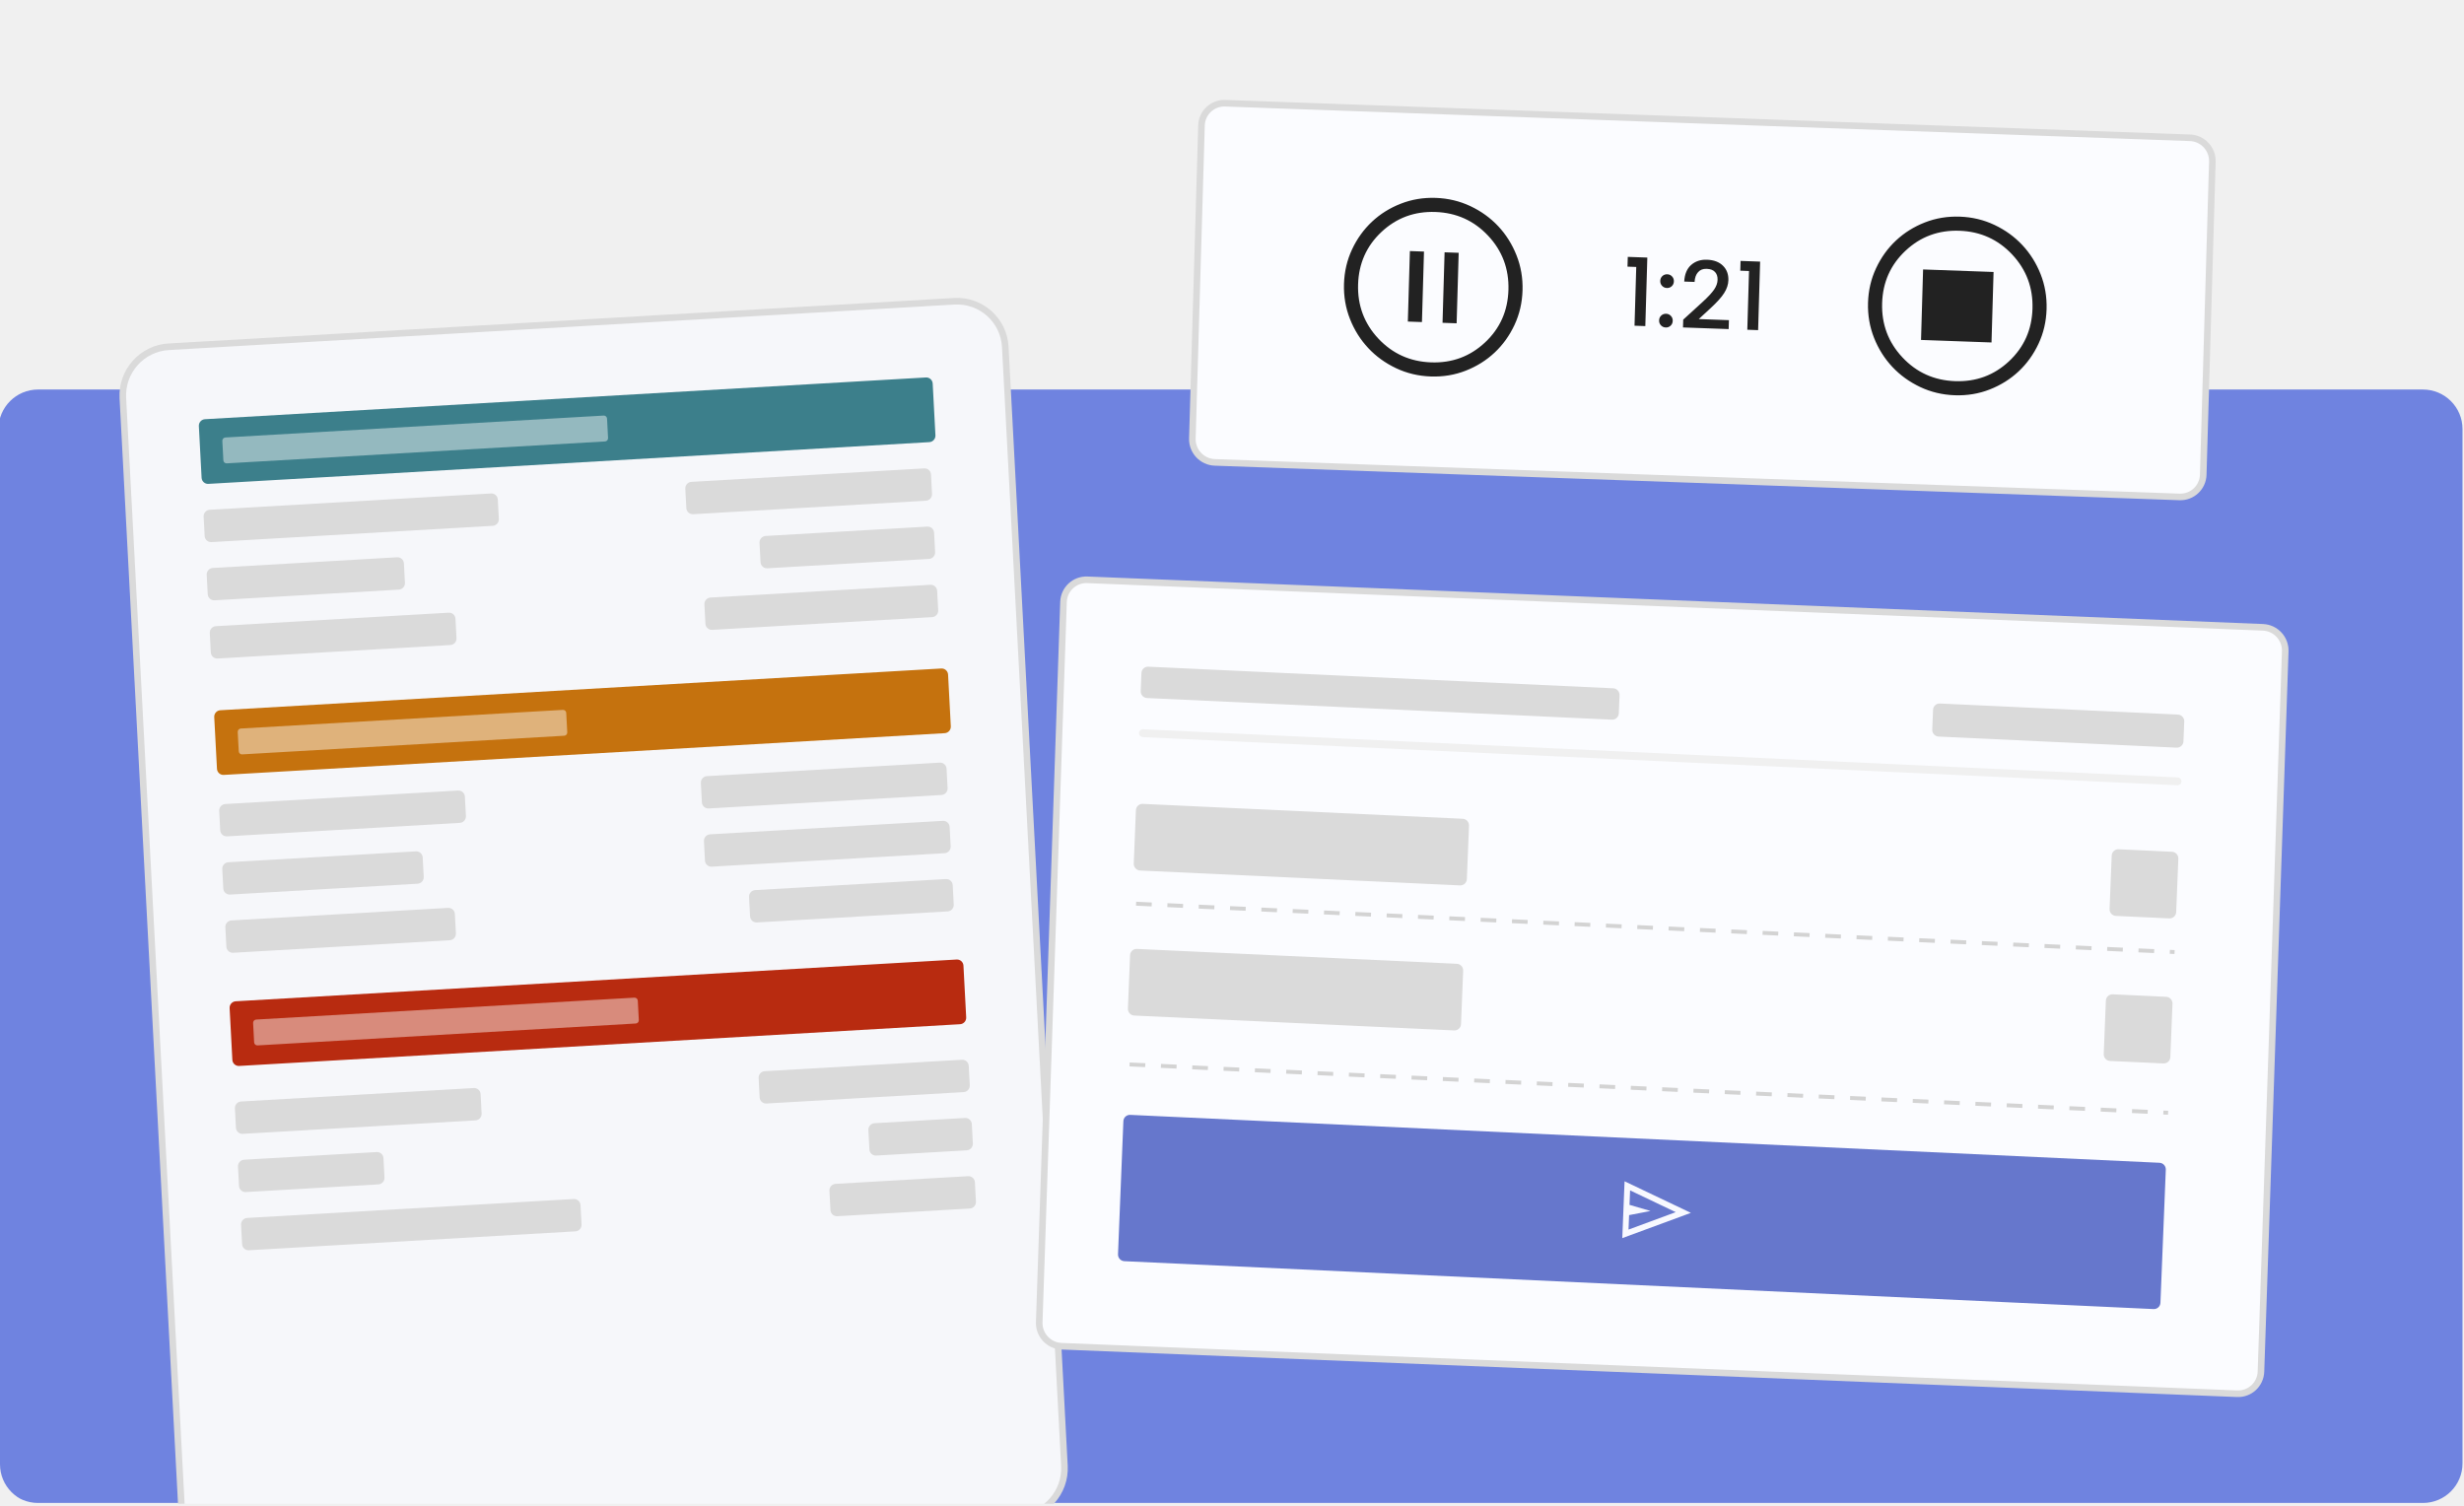
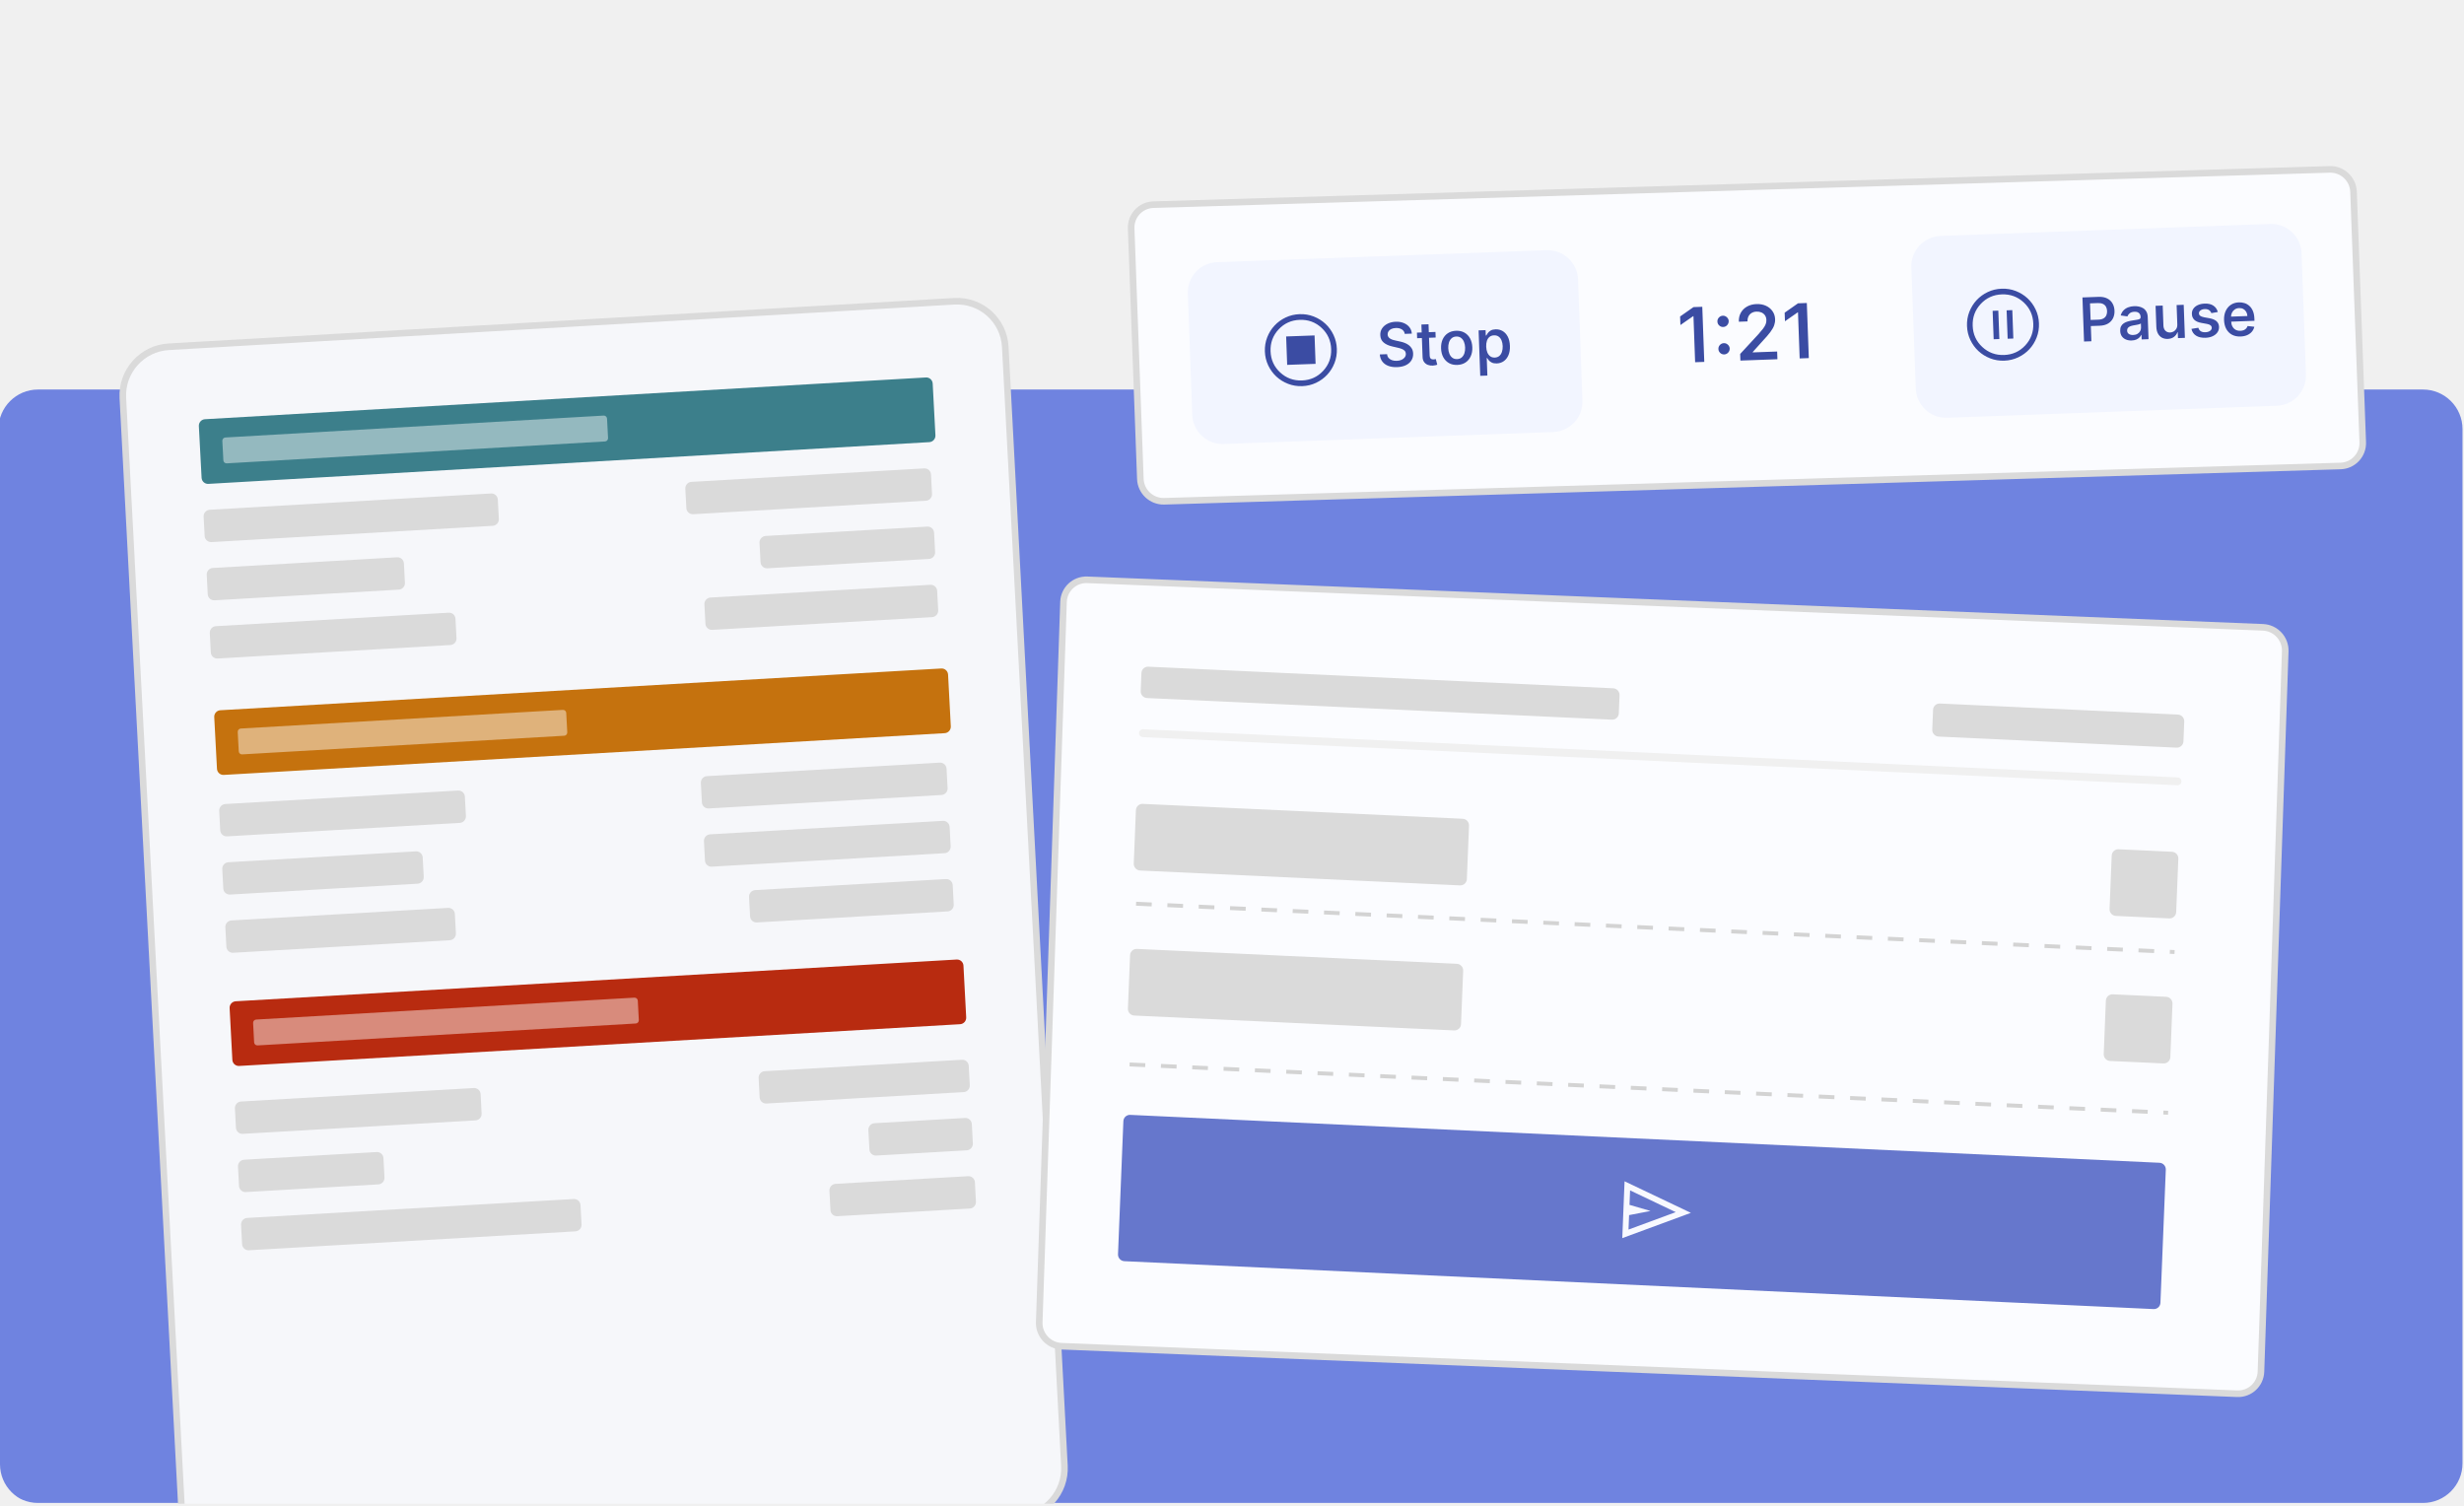
<svg xmlns="http://www.w3.org/2000/svg" width="748" height="457" viewBox="0 0 748 457" fill="none">
  <g clip-path="url(#clip0_3437_145239)">
    <path d="M-0.457 130.25C-0.457 123.623 4.916 118.25 11.543 118.25H735.543C742.17 118.25 747.543 123.623 747.543 130.25V444.25C747.543 450.877 742.17 456.25 735.543 456.25H11.543C4.916 456.25 -0.457 450.877 -0.457 444.25V130.25Z" fill="#6F83E0" />
    <path d="M37.293 120.827C36.864 112.704 43.099 105.738 51.22 105.268L289.693 91.459C297.814 90.989 304.745 97.192 305.174 105.315L323.128 444.965C323.558 453.087 317.323 460.053 309.202 460.524L70.729 474.332C62.608 474.803 55.677 468.599 55.248 460.476L37.293 120.827Z" fill="#F6F7FA" stroke="#DADADA" stroke-width="2" />
    <path d="M60.367 129.337C60.31 128.253 61.142 127.323 62.226 127.26L281.072 114.588C282.156 114.525 283.082 115.354 283.139 116.438L283.969 132.144C284.026 133.229 283.194 134.158 282.11 134.221L63.264 146.893C62.18 146.956 61.255 146.128 61.198 145.044L60.367 129.337Z" fill="#3C7F8B" />
    <path d="M61.819 156.823C61.761 155.739 62.594 154.809 63.678 154.746L149.057 149.803C150.141 149.74 151.066 150.568 151.123 151.652L151.435 157.542C151.492 158.626 150.66 159.556 149.576 159.619L64.197 164.563C63.112 164.626 62.187 163.798 62.13 162.713L61.819 156.823Z" fill="#DADADA" />
    <path d="M62.752 174.493C62.695 173.409 63.527 172.479 64.611 172.416L120.549 169.177C121.633 169.114 122.559 169.943 122.616 171.027L122.927 176.917C122.985 178.001 122.152 178.931 121.068 178.994L65.13 182.233C64.046 182.295 63.121 181.467 63.064 180.383L62.752 174.493Z" fill="#DADADA" />
    <path d="M63.686 192.163C63.629 191.078 64.461 190.148 65.545 190.086L136.204 185.994C137.288 185.931 138.213 186.76 138.27 187.844L138.581 193.734C138.639 194.818 137.806 195.748 136.722 195.811L66.064 199.902C64.98 199.965 64.055 199.137 63.997 198.053L63.686 192.163Z" fill="#DADADA" />
    <path d="M208.043 148.357C207.986 147.272 208.818 146.342 209.902 146.28L280.561 142.188C281.645 142.125 282.57 142.954 282.628 144.038L282.939 149.928C282.996 151.012 282.164 151.942 281.08 152.005L210.421 156.096C209.337 156.159 208.412 155.331 208.355 154.246L208.043 148.357Z" fill="#DADADA" />
    <path d="M213.699 255.355C213.642 254.27 214.474 253.341 215.558 253.278L286.217 249.186C287.301 249.124 288.226 249.952 288.284 251.036L288.595 256.926C288.652 258.01 287.82 258.94 286.736 259.003L216.077 263.094C214.993 263.157 214.068 262.329 214.011 261.245L213.699 255.355Z" fill="#DADADA" />
    <path d="M212.766 237.684C212.709 236.6 213.541 235.67 214.625 235.608L285.284 231.516C286.368 231.453 287.293 232.281 287.35 233.366L287.662 239.256C287.719 240.34 286.887 241.27 285.803 241.333L215.144 245.424C214.06 245.487 213.135 244.659 213.077 243.574L212.766 237.684Z" fill="#DADADA" />
    <path d="M227.391 272.287C227.334 271.203 228.166 270.273 229.25 270.21L287.151 266.857C288.235 266.794 289.16 267.623 289.217 268.707L289.529 274.597C289.586 275.681 288.754 276.611 287.67 276.674L229.769 280.026C228.685 280.089 227.76 279.261 227.702 278.177L227.391 272.287Z" fill="#DADADA" />
    <path d="M66.541 246.153C66.484 245.069 67.316 244.139 68.4 244.076L139.059 239.985C140.143 239.922 141.068 240.75 141.126 241.835L141.437 247.724C141.494 248.809 140.662 249.739 139.578 249.801L68.919 253.893C67.835 253.956 66.91 253.128 66.853 252.043L66.541 246.153Z" fill="#DADADA" />
    <path d="M67.475 263.823C67.418 262.739 68.25 261.809 69.334 261.746L126.253 258.45C127.337 258.387 128.263 259.215 128.32 260.3L128.631 266.19C128.689 267.274 127.856 268.204 126.772 268.267L69.853 271.562C68.769 271.625 67.844 270.797 67.786 269.713L67.475 263.823Z" fill="#DADADA" />
    <path d="M68.409 281.493C68.351 280.408 69.183 279.478 70.267 279.416L136.019 275.608C137.103 275.546 138.029 276.374 138.086 277.458L138.397 283.348C138.455 284.432 137.622 285.362 136.538 285.425L70.786 289.232C69.702 289.295 68.777 288.467 68.72 287.382L68.409 281.493Z" fill="#DADADA" />
    <path d="M71.315 336.464C71.257 335.38 72.09 334.45 73.174 334.387L143.832 330.296C144.916 330.233 145.842 331.061 145.899 332.146L146.21 338.035C146.268 339.12 145.435 340.05 144.351 340.112L73.693 344.204C72.609 344.267 71.683 343.438 71.626 342.354L71.315 336.464Z" fill="#DADADA" />
    <path d="M72.248 354.134C72.191 353.05 73.023 352.12 74.107 352.057L114.344 349.727C115.428 349.665 116.353 350.493 116.41 351.577L116.721 357.467C116.779 358.551 115.946 359.481 114.862 359.544L74.626 361.874C73.542 361.936 72.617 361.108 72.56 360.024L72.248 354.134Z" fill="#DADADA" />
    <path d="M73.182 371.803C73.125 370.719 73.957 369.789 75.041 369.727L174.159 363.987C175.243 363.924 176.169 364.753 176.226 365.837L176.537 371.727C176.595 372.811 175.762 373.741 174.678 373.804L75.56 379.543C74.476 379.606 73.551 378.778 73.493 377.693L73.182 371.803Z" fill="#DADADA" />
    <path d="M251.793 361.462C251.736 360.378 252.568 359.448 253.652 359.385L293.888 357.055C294.972 356.993 295.898 357.821 295.955 358.905L296.266 364.795C296.324 365.879 295.491 366.809 294.407 366.872L254.171 369.202C253.087 369.264 252.162 368.436 252.105 367.352L251.793 361.462Z" fill="#DADADA" />
    <path d="M263.615 343.052C263.558 341.968 264.39 341.038 265.474 340.976L292.953 339.384C294.037 339.322 294.962 340.15 295.019 341.234L295.331 347.124C295.388 348.208 294.556 349.138 293.472 349.201L265.993 350.792C264.909 350.855 263.984 350.027 263.927 348.942L263.615 343.052Z" fill="#DADADA" />
    <path d="M213.838 183.469C213.781 182.385 214.613 181.455 215.697 181.392L282.43 177.528C283.514 177.466 284.44 178.294 284.497 179.378L284.808 185.268C284.866 186.352 284.033 187.282 282.949 187.345L216.216 191.209C215.132 191.272 214.207 190.444 214.15 189.359L213.838 183.469Z" fill="#DADADA" />
    <path d="M230.569 164.776C230.511 163.692 231.344 162.762 232.428 162.699L281.496 159.858C282.58 159.795 283.505 160.624 283.563 161.708L283.874 167.598C283.931 168.682 283.099 169.612 282.015 169.675L232.946 172.516C231.862 172.579 230.937 171.751 230.88 170.666L230.569 164.776Z" fill="#DADADA" />
    <path d="M230.297 327.257C230.24 326.173 231.072 325.243 232.156 325.18L292.02 321.714C293.104 321.651 294.029 322.479 294.086 323.564L294.398 329.453C294.455 330.538 293.623 331.468 292.539 331.53L232.675 334.997C231.591 335.059 230.666 334.231 230.608 333.147L230.297 327.257Z" fill="#DADADA" />
    <path d="M65.037 217.684C64.98 216.599 65.812 215.669 66.896 215.607L285.742 202.934C286.826 202.872 287.751 203.7 287.809 204.784L288.639 220.49C288.696 221.575 287.864 222.505 286.78 222.567L67.934 235.239C66.85 235.302 65.925 234.474 65.868 233.39L65.037 217.684Z" fill="#C5720E" />
    <path d="M69.707 306.035C69.65 304.95 70.482 304.021 71.566 303.958L290.412 291.286C291.496 291.223 292.421 292.051 292.479 293.135L293.309 308.842C293.366 309.926 292.534 310.856 291.45 310.919L72.604 323.591C71.52 323.653 70.595 322.825 70.537 321.741L69.707 306.035Z" fill="#B82B10" />
    <rect opacity="0.45" width="116.979" height="7.864" rx="0.983" transform="matrix(0.998328 -0.0578075 0.0527872 0.998606 76.7832 309.561)" fill="#FEFEFE" />
    <rect opacity="0.45" width="116.979" height="7.864" rx="0.983" transform="matrix(0.998328 -0.0578075 0.0527872 0.998606 67.4434 132.864)" fill="#FEFEFE" />
    <rect opacity="0.45" width="99.897" height="7.864" rx="0.983" transform="matrix(0.998328 -0.0578075 0.0527872 0.998606 72.1133 221.215)" fill="#FEFEFE" />
    <path d="M322.851 182.727C322.981 178.863 326.218 175.858 330.081 176.014L686.974 190.439C690.836 190.595 693.862 193.853 693.732 197.717L686.362 416.383C686.232 420.247 682.995 423.253 679.132 423.097L322.239 408.672C318.376 408.516 315.35 405.257 315.481 401.393L322.851 182.727Z" fill="#FBFCFF" stroke="#DADADA" stroke-width="2" />
    <path d="M346.509 204.298C346.554 203.189 347.488 202.333 348.596 202.384L489.722 208.951C490.831 209.002 491.693 209.943 491.648 211.051L491.426 216.557C491.382 217.665 490.447 218.522 489.339 218.47L348.213 211.904C347.105 211.852 346.242 210.912 346.287 209.803L346.509 204.298Z" fill="#DADADA" />
    <path d="M344.829 245.946C344.874 244.838 345.809 243.981 346.917 244.033L444.025 248.551C445.133 248.602 445.995 249.543 445.951 250.651L445.297 266.867C445.253 267.975 444.318 268.832 443.21 268.781L346.102 264.262C344.993 264.211 344.131 263.27 344.176 262.162L344.829 245.946Z" fill="#DADADA" />
    <path d="M343.056 289.976C343.101 288.868 344.035 288.011 345.143 288.063L442.252 292.581C443.36 292.632 444.222 293.573 444.177 294.681L443.524 310.897C443.479 312.005 442.545 312.862 441.436 312.811L344.328 308.292C343.22 308.241 342.358 307.3 342.402 306.192L343.056 289.976Z" fill="#DADADA" />
    <path d="M341.025 340.357C341.069 339.249 342.004 338.392 343.112 338.443L655.55 352.981C656.658 353.032 657.52 353.973 657.476 355.081L655.848 395.484C655.803 396.592 654.868 397.449 653.76 397.398L341.322 382.86C340.214 382.809 339.352 381.868 339.397 380.76L341.025 340.357Z" fill="#6677CC" />
    <path d="M641.056 259.73C641.101 258.621 642.035 257.764 643.143 257.816L659.354 258.57C660.463 258.622 661.325 259.562 661.28 260.671L660.627 276.886C660.582 277.995 659.647 278.851 658.539 278.8L642.328 278.046C641.22 277.994 640.358 277.054 640.402 275.945L641.056 259.73Z" fill="#DADADA" />
    <path d="M639.282 303.759C639.327 302.651 640.262 301.794 641.37 301.845L657.581 302.6C658.689 302.651 659.551 303.592 659.507 304.7L658.853 320.916C658.809 322.024 657.874 322.881 656.766 322.829L640.555 322.075C639.447 322.024 638.584 321.083 638.629 319.975L639.282 303.759Z" fill="#DADADA" />
    <path d="M586.821 215.48C586.866 214.372 587.801 213.515 588.909 213.567L661.148 216.928C662.256 216.979 663.118 217.92 663.074 219.028L662.831 225.05C662.786 226.158 661.852 227.015 660.743 226.964L588.505 223.603C587.396 223.551 586.534 222.611 586.579 221.502L586.821 215.48Z" fill="#DADADA" />
    <path d="M345.774 222.52C345.801 221.863 346.355 221.355 347.012 221.386L661.084 235.999C661.741 236.03 662.252 236.587 662.225 237.244C662.199 237.902 661.645 238.41 660.988 238.379L346.916 223.766C346.259 223.735 345.748 223.178 345.774 222.52Z" fill="#F0F0F0" />
    <line y1="-0.595" x2="315.602" y2="-0.595" transform="matrix(0.998919 0.0464783 -0.0402626 0.999189 344.852 274.935)" stroke="#D3D3D3" stroke-width="1.191" stroke-dasharray="4.76 4.76" />
    <line y1="-0.595" x2="315.602" y2="-0.595" transform="matrix(0.998919 0.0464783 -0.0402626 0.999189 342.889 323.725)" stroke="#D3D3D3" stroke-width="1.191" stroke-dasharray="4.76 4.76" />
    <mask id="mask0_3437_145239" style="mask-type:alpha" maskUnits="userSpaceOnUse" x="488" y="352" width="30" height="31">
      <rect width="28.583" height="28.583" transform="matrix(0.998919 0.0464783 -0.0402625 0.999189 489.236 352.759)" fill="#D9D9D9" />
    </mask>
    <g mask="url(#mask0_3437_145239)">
      <path d="M492.477 375.86L493.172 358.605L513.3 368.185L492.477 375.86ZM494.369 373.265L508.706 367.971L494.848 361.366L494.671 365.759L501.06 367.616L494.546 368.872L494.369 373.265Z" fill="#F8F9FF" />
    </g>
-     <path d="M364.735 38.083C364.848 34.219 368.071 31.198 371.935 31.337L664.815 41.828C668.679 41.966 671.72 45.211 671.607 49.075L668.841 144.108C668.728 147.972 665.505 150.993 661.641 150.854L368.761 140.363C364.897 140.225 361.856 136.98 361.969 133.115L364.735 38.083Z" fill="#FBFCFF" stroke="#DADADA" stroke-width="2" />
-     <mask id="mask1_3437_145239" style="mask-type:alpha" maskUnits="userSpaceOnUse" x="399" y="51" width="72" height="72">
-       <rect width="68.511" height="68.511" transform="matrix(0.999359 0.0357977 -0.029098 0.999577 401.861 51.7123)" fill="#D9D9D9" />
+     <path d="M343.387 69.339C343.245 65.476 346.263 62.25 350.127 62.134L707.213 51.422C711.078 51.306 714.325 54.344 714.467 58.207L717.259 134.253C717.4 138.116 714.383 141.342 710.519 141.458L353.432 152.17C349.568 152.286 346.32 149.248 346.178 145.385L343.387 69.339Z" fill="#FBFCFF" stroke="#DADADA" stroke-width="2" />
+     <path d="M360.599 89.116C360.415 84.035 364.384 79.767 369.465 79.583L469.512 75.954C474.592 75.769 478.861 79.739 479.045 84.82L480.38 121.618C480.564 126.699 476.595 130.967 471.514 131.152L371.468 134.781C366.387 134.965 362.118 130.995 361.934 125.915L360.599 89.116Z" fill="#F2F5FF" />
+     <mask id="mask1_3437_145239" style="mask-type:alpha" maskUnits="userSpaceOnUse" x="380" y="91" width="30" height="30">
+       <rect x="380.604" y="92.996" width="27.617" height="27.617" transform="rotate(-2.07743 380.604 92.9963)" fill="#D9D9D9" />
    </mask>
    <g mask="url(#mask1_3437_145239)">
-       <path d="M427.38 97.615L431.659 97.768L432.282 76.367L428.003 76.214L427.38 97.615ZM437.913 97.992L442.192 98.145L442.815 76.745L438.536 76.591L437.913 97.992ZM434.313 114.287C430.565 114.153 427.062 113.315 423.806 111.774C420.549 110.233 417.736 108.2 415.367 105.673C412.998 103.146 411.15 100.209 409.823 96.86C408.496 93.512 407.887 89.963 407.996 86.214C408.105 82.465 408.919 78.966 410.438 75.718C411.956 72.47 413.97 69.669 416.48 67.317C418.99 64.963 421.914 63.134 425.252 61.829C428.59 60.523 432.134 59.938 435.882 60.072C439.63 60.206 443.133 61.044 446.39 62.585C449.647 64.126 452.459 66.16 454.828 68.686C457.197 71.213 459.045 74.151 460.372 77.499C461.699 80.848 462.309 84.397 462.199 88.146C462.09 91.895 461.276 95.394 459.758 98.641C458.239 101.89 456.225 104.69 453.715 107.043C451.205 109.396 448.281 111.225 444.943 112.531C441.605 113.836 438.062 114.422 434.313 114.287ZM434.433 110.007C440.804 110.235 446.265 108.217 450.816 103.953C455.367 99.688 457.735 94.37 457.92 87.997C458.106 81.625 456.052 76.148 451.759 71.567C447.466 66.985 442.133 64.581 435.762 64.352C429.391 64.124 423.93 66.142 419.379 70.407C414.829 74.671 412.461 79.99 412.275 86.362C412.09 92.735 414.143 98.212 418.437 102.793C422.73 107.374 428.062 109.779 434.433 110.007Z" fill="#222222" />
+       <path d="M390.749 110.764L399.374 110.451L399.061 101.827L390.436 102.139L390.749 110.764ZM395.303 117.22C393.792 117.275 392.361 117.039 391.011 116.514C389.661 115.989 388.476 115.253 387.457 114.305C386.438 113.358 385.617 112.23 384.995 110.922C384.373 109.614 384.035 108.204 383.98 106.693C383.926 105.182 384.161 103.752 384.686 102.402C385.211 101.051 385.947 99.867 386.895 98.847C387.842 97.828 388.97 97.008 390.278 96.386C391.586 95.764 392.996 95.426 394.507 95.371C396.018 95.316 397.448 95.551 398.799 96.076C400.149 96.602 401.334 97.338 402.353 98.285C403.372 99.233 404.192 100.36 404.814 101.668C405.436 102.977 405.775 104.386 405.829 105.897C405.884 107.408 405.649 108.839 405.124 110.189C404.598 111.539 403.862 112.724 402.915 113.743C401.967 114.762 400.84 115.583 399.532 116.205C398.224 116.827 396.814 117.165 395.303 117.22ZM395.239 115.495C397.807 115.402 399.95 114.432 401.668 112.585C403.385 110.737 404.198 108.53 404.104 105.962C404.011 103.393 403.041 101.25 401.194 99.532C399.347 97.815 397.139 97.002 394.571 97.096C392.003 97.189 389.86 98.159 388.142 100.006C386.424 101.853 385.612 104.061 385.705 106.629C385.798 109.197 386.768 111.34 388.616 113.058C390.463 114.776 392.67 115.588 395.239 115.495Z" fill="#3B4CA3" />
    </g>
-     <path d="M494.06 80.945L494.147 77.978L500.081 78.19L499.475 98.992L496.194 98.874L496.714 81.04L494.06 80.945ZM505.677 99.414C505.088 99.392 504.599 99.175 504.211 98.761C503.824 98.347 503.638 97.846 503.655 97.256C503.673 96.666 503.887 96.179 504.298 95.794C504.709 95.409 505.209 95.227 505.799 95.248C506.369 95.268 506.848 95.485 507.236 95.899C507.624 96.313 507.809 96.814 507.792 97.404C507.775 97.994 507.561 98.481 507.15 98.867C506.739 99.252 506.248 99.434 505.677 99.414ZM506.026 87.429C505.437 87.408 504.948 87.191 504.56 86.777C504.172 86.363 503.987 85.861 504.004 85.272C504.021 84.682 504.236 84.195 504.647 83.809C505.058 83.424 505.558 83.242 506.147 83.263C506.718 83.284 507.197 83.501 507.585 83.915C507.973 84.328 508.158 84.83 508.141 85.42C508.124 86.01 507.91 86.497 507.499 86.882C507.088 87.267 506.597 87.45 506.026 87.429ZM516.873 91.645C518.516 90.143 519.675 88.899 520.351 87.914C521.027 86.929 521.38 85.942 521.409 84.953C521.437 83.963 521.184 83.174 520.649 82.583C520.115 81.974 519.258 81.648 518.079 81.606C516.976 81.566 516.109 81.906 515.479 82.626C514.85 83.327 514.497 84.314 514.422 85.588L511.284 85.475C511.406 83.233 512.103 81.553 513.373 80.437C514.662 79.303 516.267 78.77 518.188 78.839C520.28 78.914 521.9 79.524 523.047 80.669C524.194 81.796 524.742 83.263 524.689 85.07C524.651 86.383 524.223 87.681 523.405 88.966C522.607 90.232 521.229 91.763 519.273 93.559L515.693 96.859L524.851 97.187L524.772 99.898L510.907 99.401L510.976 97.033L516.873 91.645ZM528.3 82.171L528.386 79.204L534.32 79.416L533.714 100.218L530.434 100.1L530.953 82.267L528.3 82.171Z" fill="#222222" />
-     <mask id="mask2_3437_145239" style="mask-type:alpha" maskUnits="userSpaceOnUse" x="558" y="57" width="72" height="72">
-       <rect width="68.511" height="68.511" transform="matrix(0.999359 0.0357977 -0.029098 0.999577 560.945 57.4108)" fill="#D9D9D9" />
+     <path d="M426.441 101.355C426.354 100.765 426.065 100.315 425.574 100.006C425.088 99.692 424.474 99.548 423.734 99.575C423.206 99.594 422.754 99.691 422.377 99.866C422.004 100.041 421.718 100.274 421.519 100.565C421.324 100.851 421.233 101.173 421.246 101.53C421.253 101.826 421.33 102.081 421.477 102.294C421.628 102.506 421.822 102.682 422.059 102.822C422.299 102.962 422.559 103.077 422.837 103.167C423.119 103.252 423.396 103.323 423.669 103.379L424.961 103.659C425.431 103.755 425.899 103.891 426.363 104.066C426.827 104.237 427.252 104.466 427.637 104.753C428.027 105.035 428.343 105.388 428.585 105.811C428.832 106.234 428.966 106.741 428.987 107.334C429.015 108.1 428.841 108.787 428.467 109.394C428.096 110 427.542 110.485 426.805 110.848C426.072 111.21 425.175 111.41 424.112 111.449C423.093 111.486 422.203 111.359 421.442 111.068C420.681 110.777 420.079 110.339 419.634 109.753C419.194 109.163 418.939 108.444 418.869 107.596L421.077 107.516C421.13 107.994 421.292 108.385 421.565 108.689C421.842 108.993 422.195 109.216 422.623 109.357C423.051 109.494 423.52 109.554 424.029 109.535C424.578 109.515 425.061 109.413 425.477 109.227C425.893 109.038 426.216 108.786 426.444 108.473C426.677 108.159 426.788 107.799 426.778 107.394C426.76 107.02 426.64 106.717 426.418 106.485C426.2 106.248 425.901 106.059 425.521 105.915C425.145 105.768 424.717 105.641 424.238 105.537L422.667 105.175C421.568 104.927 420.692 104.529 420.04 103.981C419.388 103.434 419.046 102.687 419.016 101.742C418.984 100.962 419.168 100.273 419.57 99.674C419.975 99.075 420.536 98.601 421.252 98.252C421.967 97.899 422.782 97.706 423.697 97.673C424.625 97.639 425.448 97.773 426.165 98.074C426.883 98.371 427.454 98.797 427.88 99.353C428.306 99.904 428.54 100.546 428.584 101.277L426.441 101.355ZM435.766 100.768L435.827 102.467L430.202 102.671L430.14 100.972L435.766 100.768ZM431.497 98.515L433.66 98.436L434.003 107.898C434.015 108.242 434.077 108.503 434.188 108.682C434.299 108.857 434.441 108.974 434.613 109.033C434.79 109.088 434.98 109.112 435.185 109.104C435.337 109.099 435.472 109.083 435.589 109.057C435.71 109.031 435.803 109.01 435.868 108.994L436.31 110.712C436.189 110.756 436.019 110.806 435.798 110.862C435.578 110.922 435.307 110.962 434.985 110.983C434.432 111.016 433.921 110.943 433.453 110.763C432.988 110.584 432.609 110.295 432.315 109.895C432.026 109.496 431.872 108.987 431.854 108.368L431.497 98.515ZM442.398 110.779C441.436 110.814 440.591 110.629 439.866 110.223C439.14 109.813 438.567 109.228 438.147 108.467C437.731 107.706 437.504 106.809 437.467 105.776C437.429 104.735 437.59 103.818 437.949 103.024C438.313 102.23 438.842 101.605 439.537 101.148C440.231 100.691 441.059 100.445 442.022 100.41C442.985 100.375 443.829 100.56 444.555 100.966C445.28 101.371 445.851 101.957 446.267 102.722C446.687 103.488 446.916 104.391 446.954 105.432C446.992 106.465 446.828 107.376 446.464 108.165C446.105 108.955 445.578 109.58 444.884 110.041C444.189 110.498 443.361 110.744 442.398 110.779ZM442.341 109.008C442.916 108.987 443.385 108.816 443.748 108.493C444.116 108.17 444.384 107.748 444.553 107.227C444.721 106.702 444.794 106.128 444.772 105.505C444.749 104.878 444.634 104.308 444.428 103.797C444.222 103.281 443.924 102.875 443.534 102.58C443.148 102.28 442.667 102.14 442.092 102.161C441.513 102.182 441.039 102.356 440.672 102.683C440.304 103.006 440.036 103.433 439.868 103.962C439.699 104.487 439.626 105.063 439.649 105.691C439.672 106.314 439.786 106.881 439.992 107.392C440.198 107.9 440.496 108.301 440.886 108.596C441.276 108.892 441.761 109.029 442.341 109.008ZM449.362 114.092L448.861 100.293L450.978 100.216L451.038 101.856L451.188 101.85C451.302 101.624 451.463 101.369 451.671 101.087C451.878 100.8 452.168 100.55 452.54 100.336C452.911 100.117 453.4 99.997 454.005 99.975C454.794 99.947 455.511 100.121 456.157 100.499C456.803 100.877 457.323 101.445 457.717 102.202C458.111 102.96 458.328 103.89 458.368 104.992C458.407 106.081 458.26 107.02 457.927 107.808C457.593 108.592 457.12 109.201 456.508 109.633C455.896 110.065 455.189 110.296 454.387 110.325C453.795 110.346 453.303 110.266 452.913 110.084C452.527 109.901 452.216 109.677 451.979 109.411C451.747 109.145 451.566 108.898 451.435 108.672L451.331 108.676L451.525 114.014L449.362 114.092ZM451.167 105.234C451.191 105.909 451.309 106.5 451.519 107.007C451.733 107.51 452.031 107.898 452.412 108.172C452.792 108.442 453.248 108.567 453.78 108.548C454.329 108.528 454.785 108.363 455.149 108.053C455.513 107.743 455.779 107.328 455.948 106.807C456.121 106.286 456.195 105.701 456.172 105.052C456.148 104.407 456.034 103.838 455.828 103.344C455.623 102.845 455.327 102.459 454.942 102.185C454.562 101.907 454.092 101.778 453.535 101.798C452.995 101.818 452.545 101.974 452.184 102.266C451.824 102.554 451.557 102.951 451.384 103.459C451.215 103.967 451.142 104.559 451.167 105.234Z" fill="#3B4CA3" />
+     <path d="M516.763 93.132L517.37 109.858L514.593 109.959L514.086 95.977L513.988 95.98L510.127 98.672L510.033 96.074L514.093 93.228L516.763 93.132ZM523.438 107.594C522.964 107.611 522.552 107.459 522.203 107.139C521.853 106.814 521.672 106.415 521.66 105.941C521.638 105.473 521.79 105.066 522.115 104.722C522.44 104.372 522.84 104.189 523.314 104.171C523.771 104.155 524.175 104.309 524.524 104.635C524.88 104.954 525.068 105.348 525.091 105.816C525.097 106.132 525.025 106.424 524.877 106.691C524.728 106.952 524.529 107.167 524.279 107.334C524.028 107.496 523.748 107.582 523.438 107.594ZM523.136 99.263C522.662 99.28 522.25 99.129 521.901 98.809C521.551 98.484 521.37 98.084 521.358 97.61C521.336 97.142 521.487 96.736 521.813 96.391C522.138 96.041 522.538 95.858 523.011 95.841C523.469 95.824 523.872 95.979 524.222 96.304C524.577 96.624 524.766 97.017 524.789 97.486C524.794 97.796 524.723 98.085 524.575 98.352C524.426 98.619 524.227 98.836 523.977 99.003C523.726 99.165 523.446 99.252 523.136 99.263ZM528.337 109.46L528.264 107.451L533.796 101.46C534.351 100.841 534.811 100.295 535.176 99.824C535.54 99.353 535.81 98.904 535.985 98.478C536.161 98.046 536.24 97.594 536.222 97.12C536.203 96.575 536.061 96.112 535.796 95.729C535.531 95.346 535.177 95.056 534.734 94.859C534.291 94.663 533.794 94.575 533.244 94.595C532.672 94.615 532.176 94.751 531.754 95C531.332 95.25 531.012 95.594 530.794 96.033C530.575 96.472 530.477 96.985 530.498 97.573L527.86 97.668C527.822 96.629 528.026 95.713 528.472 94.923C528.917 94.133 529.549 93.51 530.367 93.055C531.19 92.595 532.137 92.345 533.21 92.306C534.299 92.266 535.262 92.441 536.1 92.831C536.942 93.22 537.606 93.769 538.089 94.476C538.578 95.178 538.839 95.986 538.872 96.901C538.895 97.527 538.8 98.144 538.588 98.751C538.375 99.359 537.989 100.041 537.427 100.797C536.871 101.548 536.084 102.462 535.065 103.541L532.086 106.855L532.09 106.977L539.49 106.709L539.575 109.053L528.337 109.46ZM548.499 91.98L549.106 108.707L546.329 108.808L545.822 94.825L545.724 94.829L541.864 97.52L541.769 94.923L545.829 92.077L548.499 91.98Z" fill="#3B4CA3" />
+     <path d="M580.24 81.149C580.056 76.068 584.025 71.8 589.106 71.615L689.152 67.986C694.233 67.802 698.501 71.771 698.686 76.852L700.02 113.651C700.205 118.732 696.235 123 691.154 123.184L591.108 126.813C586.027 126.998 581.759 123.028 581.575 117.947L580.24 81.149Z" fill="#F2F5FF" />
+     <mask id="mask2_3437_145239" style="mask-type:alpha" maskUnits="userSpaceOnUse" x="593" y="84" width="30" height="29">
+       <rect x="593.748" y="85.265" width="27.617" height="27.617" transform="rotate(-2.07743 593.748 85.2646)" fill="#D9D9D9" />
    </mask>
    <g mask="url(#mask2_3437_145239)">
-       <path d="M583.172 103.195L604.568 103.962L605.191 82.561L583.795 81.795L583.172 103.195ZM593.397 119.986C589.649 119.852 586.146 119.014 582.889 117.473C579.633 115.932 576.82 113.898 574.451 111.371C572.082 108.845 570.234 105.907 568.907 102.559C567.58 99.21 566.971 95.661 567.08 91.912C567.189 88.163 568.003 84.664 569.522 81.416C571.04 78.168 573.054 75.368 575.564 73.015C578.074 70.662 580.998 68.833 584.336 67.527C587.674 66.222 591.218 65.636 594.966 65.771C598.714 65.905 602.217 66.743 605.474 68.284C608.731 69.825 611.543 71.858 613.912 74.385C616.281 76.912 618.129 79.849 619.456 83.198C620.783 86.546 621.392 90.095 621.283 93.844C621.174 97.593 620.36 101.092 618.842 104.34C617.323 107.588 615.309 110.389 612.799 112.741C610.289 115.094 607.365 116.924 604.027 118.229C600.689 119.535 597.146 120.12 593.397 119.986ZM593.517 115.706C599.888 115.934 605.349 113.916 609.9 109.651C614.451 105.387 616.819 100.068 617.004 93.696C617.19 87.323 615.136 81.846 610.843 77.265C606.55 72.684 601.217 70.279 594.846 70.051C588.475 69.823 583.014 71.841 578.463 76.105C573.913 80.37 571.545 85.688 571.359 92.061C571.174 98.433 573.227 103.91 577.521 108.491C581.814 113.073 587.146 115.477 593.517 115.706Z" fill="#222222" />
+       <path d="M605.22 102.984L606.945 102.922L606.632 94.297L604.907 94.359L605.22 102.984ZM609.466 102.83L611.191 102.768L610.878 94.143L609.153 94.206L609.466 102.83ZM608.448 109.488C606.937 109.543 605.506 109.308 604.156 108.782C602.805 108.257 601.621 107.521 600.601 106.574C599.582 105.626 598.762 104.498 598.14 103.19C597.518 101.882 597.18 100.473 597.125 98.962C597.07 97.451 597.305 96.02 597.83 94.67C598.356 93.32 599.092 92.135 600.039 91.116C600.987 90.097 602.114 89.276 603.423 88.654C604.731 88.032 606.14 87.694 607.651 87.639C609.162 87.584 610.593 87.82 611.943 88.345C613.293 88.87 614.478 89.606 615.497 90.553C616.516 91.501 617.337 92.629 617.959 93.937C618.581 95.245 618.919 96.654 618.974 98.165C619.029 99.676 618.793 101.107 618.268 102.457C617.743 103.808 617.007 104.992 616.059 106.011C615.112 107.031 613.984 107.851 612.676 108.473C611.368 109.095 609.959 109.433 608.448 109.488ZM608.383 107.763C610.951 107.67 613.094 106.7 614.812 104.853C616.53 103.006 617.342 100.798 617.249 98.23C617.156 95.662 616.186 93.519 614.339 91.801C612.492 90.083 610.284 89.271 607.716 89.364C605.147 89.457 603.004 90.427 601.287 92.274C599.569 94.121 598.757 96.329 598.85 98.897C598.943 101.466 599.913 103.609 601.76 105.326C603.607 107.044 605.815 107.856 608.383 107.763Z" fill="#3B4CA3" />
    </g>
+     <path d="M632.657 103.675L632.172 90.294L637.072 90.116C638.105 90.078 638.972 90.239 639.674 90.597C640.381 90.951 640.92 91.453 641.292 92.102C641.669 92.751 641.873 93.494 641.903 94.331C641.934 95.171 641.785 95.929 641.456 96.604C641.131 97.274 640.627 97.814 639.944 98.222C639.261 98.627 638.403 98.847 637.371 98.885L634.065 99.005L633.998 97.149L637.042 97.039C637.674 97.016 638.184 96.888 638.572 96.656C638.961 96.424 639.242 96.115 639.415 95.729C639.589 95.339 639.667 94.9 639.649 94.412C639.631 93.92 639.522 93.49 639.321 93.122C639.12 92.75 638.815 92.465 638.407 92.266C638.002 92.067 637.482 91.979 636.846 92.002L634.468 92.088L634.886 103.594L632.657 103.675ZM647.121 103.36C646.485 103.383 645.908 103.288 645.39 103.076C644.872 102.863 644.455 102.538 644.138 102.1C643.825 101.658 643.657 101.108 643.633 100.45C643.613 99.88 643.702 99.408 643.902 99.034C644.107 98.656 644.388 98.351 644.746 98.12C645.104 97.889 645.508 97.711 645.957 97.586C646.41 97.456 646.877 97.356 647.359 97.286C647.949 97.195 648.428 97.119 648.796 97.057C649.165 96.996 649.432 96.91 649.598 96.799C649.764 96.689 649.843 96.518 649.835 96.287L649.833 96.241C649.814 95.714 649.645 95.31 649.325 95.03C649.009 94.749 648.558 94.619 647.969 94.64C647.351 94.663 646.868 94.816 646.521 95.099C646.173 95.382 645.938 95.7 645.816 96.053L643.784 95.761C643.958 95.144 644.242 94.632 644.637 94.225C645.032 93.814 645.508 93.504 646.063 93.296C646.622 93.084 647.228 92.966 647.882 92.943C648.326 92.927 648.781 92.962 649.246 93.05C649.716 93.138 650.154 93.301 650.56 93.539C650.965 93.777 651.298 94.118 651.558 94.563C651.823 95.007 651.968 95.577 651.993 96.274L652.236 102.965L650.145 103.041L650.096 101.668L650.017 101.671C649.896 101.937 649.711 102.197 649.463 102.45C649.215 102.704 648.898 102.913 648.511 103.08C648.125 103.247 647.661 103.34 647.121 103.36ZM647.578 101.694C648.087 101.676 648.521 101.56 648.88 101.346C649.239 101.128 649.51 100.852 649.694 100.518C649.882 100.18 649.97 99.819 649.956 99.436L649.911 98.195C649.839 98.263 649.711 98.328 649.525 98.392C649.34 98.451 649.13 98.506 648.897 98.558C648.663 98.606 648.433 98.649 648.208 98.688C647.983 98.727 647.79 98.76 647.629 98.788C647.27 98.853 646.944 98.945 646.651 99.065C646.359 99.185 646.13 99.35 645.963 99.561C645.796 99.768 645.718 100.035 645.73 100.361C645.747 100.823 645.929 101.165 646.278 101.388C646.626 101.611 647.059 101.713 647.578 101.694ZM660.967 98.454L660.755 92.606L662.911 92.528L663.275 102.564L661.171 102.641L661.107 100.876L661.003 100.88C660.792 101.437 660.438 101.904 659.941 102.28C659.445 102.655 658.817 102.857 658.059 102.884C657.41 102.908 656.83 102.785 656.319 102.516C655.812 102.242 655.406 101.829 655.103 101.277C654.799 100.726 654.633 100.041 654.603 99.222L654.371 92.838L656.534 92.76L656.755 98.843C656.779 99.505 656.979 100.025 657.354 100.404C657.734 100.779 658.216 100.955 658.8 100.934C659.161 100.921 659.511 100.821 659.849 100.634C660.186 100.443 660.462 100.167 660.676 99.806C660.889 99.441 660.986 98.99 660.967 98.454ZM673.262 94.711L671.305 95.057C671.232 94.837 671.113 94.632 670.949 94.442C670.789 94.247 670.577 94.091 670.311 93.974C670.045 93.857 669.718 93.806 669.33 93.82C668.808 93.839 668.374 93.97 668.03 94.214C667.689 94.457 667.526 94.762 667.539 95.128C667.551 95.442 667.677 95.69 667.92 95.873C668.162 96.056 668.549 96.201 669.08 96.308L670.753 96.614C671.697 96.789 672.406 97.091 672.88 97.518C673.353 97.946 673.605 98.517 673.635 99.231C673.653 99.85 673.492 100.403 673.152 100.891C672.817 101.374 672.338 101.762 671.716 102.055C671.099 102.348 670.378 102.509 669.555 102.539C668.374 102.582 667.412 102.368 666.666 101.898C665.92 101.424 665.453 100.736 665.263 99.836L667.351 99.499C667.482 99.969 667.728 100.32 668.089 100.551C668.451 100.778 668.915 100.881 669.481 100.861C670.082 100.839 670.559 100.697 670.911 100.436C671.264 100.17 671.436 99.856 671.427 99.495C671.411 99.19 671.287 98.944 671.053 98.756C670.824 98.563 670.47 98.424 669.991 98.336L668.279 98.025C667.318 97.855 666.602 97.543 666.132 97.089C665.662 96.631 665.416 96.042 665.394 95.323C665.368 94.718 665.514 94.185 665.833 93.724C666.152 93.259 666.605 92.891 667.193 92.621C667.785 92.347 668.471 92.196 669.251 92.167C670.379 92.126 671.276 92.338 671.943 92.802C672.614 93.262 673.054 93.898 673.262 94.711ZM680.174 102.154C679.177 102.19 678.309 102.01 677.57 101.614C676.832 101.213 676.255 100.634 675.839 99.877C675.423 99.116 675.196 98.215 675.159 97.174C675.121 96.142 675.282 95.226 675.641 94.428C676.005 93.63 676.529 93 677.215 92.539C677.9 92.074 678.716 91.824 679.661 91.79C680.257 91.768 680.829 91.843 681.376 92.016C681.924 92.188 682.416 92.471 682.853 92.865C683.29 93.254 683.643 93.765 683.91 94.397C684.181 95.028 684.333 95.79 684.366 96.683L684.391 97.389L676.283 97.683L676.227 96.154L682.238 95.936C682.221 95.457 682.105 95.033 681.891 94.666C681.677 94.294 681.385 94.006 681.016 93.802C680.651 93.597 680.229 93.503 679.75 93.52C679.231 93.539 678.783 93.68 678.404 93.942C678.03 94.204 677.743 94.542 677.545 94.955C677.35 95.367 677.259 95.811 677.272 96.286L677.318 97.547C677.341 98.174 677.473 98.706 677.716 99.142C677.959 99.578 678.287 99.906 678.7 100.127C679.114 100.343 679.591 100.441 680.131 100.422C680.492 100.409 680.817 100.347 681.105 100.236C681.394 100.121 681.638 99.959 681.84 99.751C682.046 99.539 682.2 99.28 682.303 98.976L684.346 99.196C684.222 99.763 683.974 100.265 683.602 100.702C683.234 101.134 682.758 101.478 682.174 101.735C681.594 101.987 680.928 102.127 680.174 102.154Z" fill="#3B4CA3" />
  </g>
  <defs>
    <clipPath id="clip0_3437_145239">
      <path d="M0 12.5C0 5.873 5.373 0.5 12 0.5H736C742.627 0.5 748 5.873 748 12.5V444.5C748 451.127 742.627 456.5 736 456.5H12C5.373 456.5 0 451.127 0 444.5V12.5Z" fill="white" />
    </clipPath>
  </defs>
</svg>
